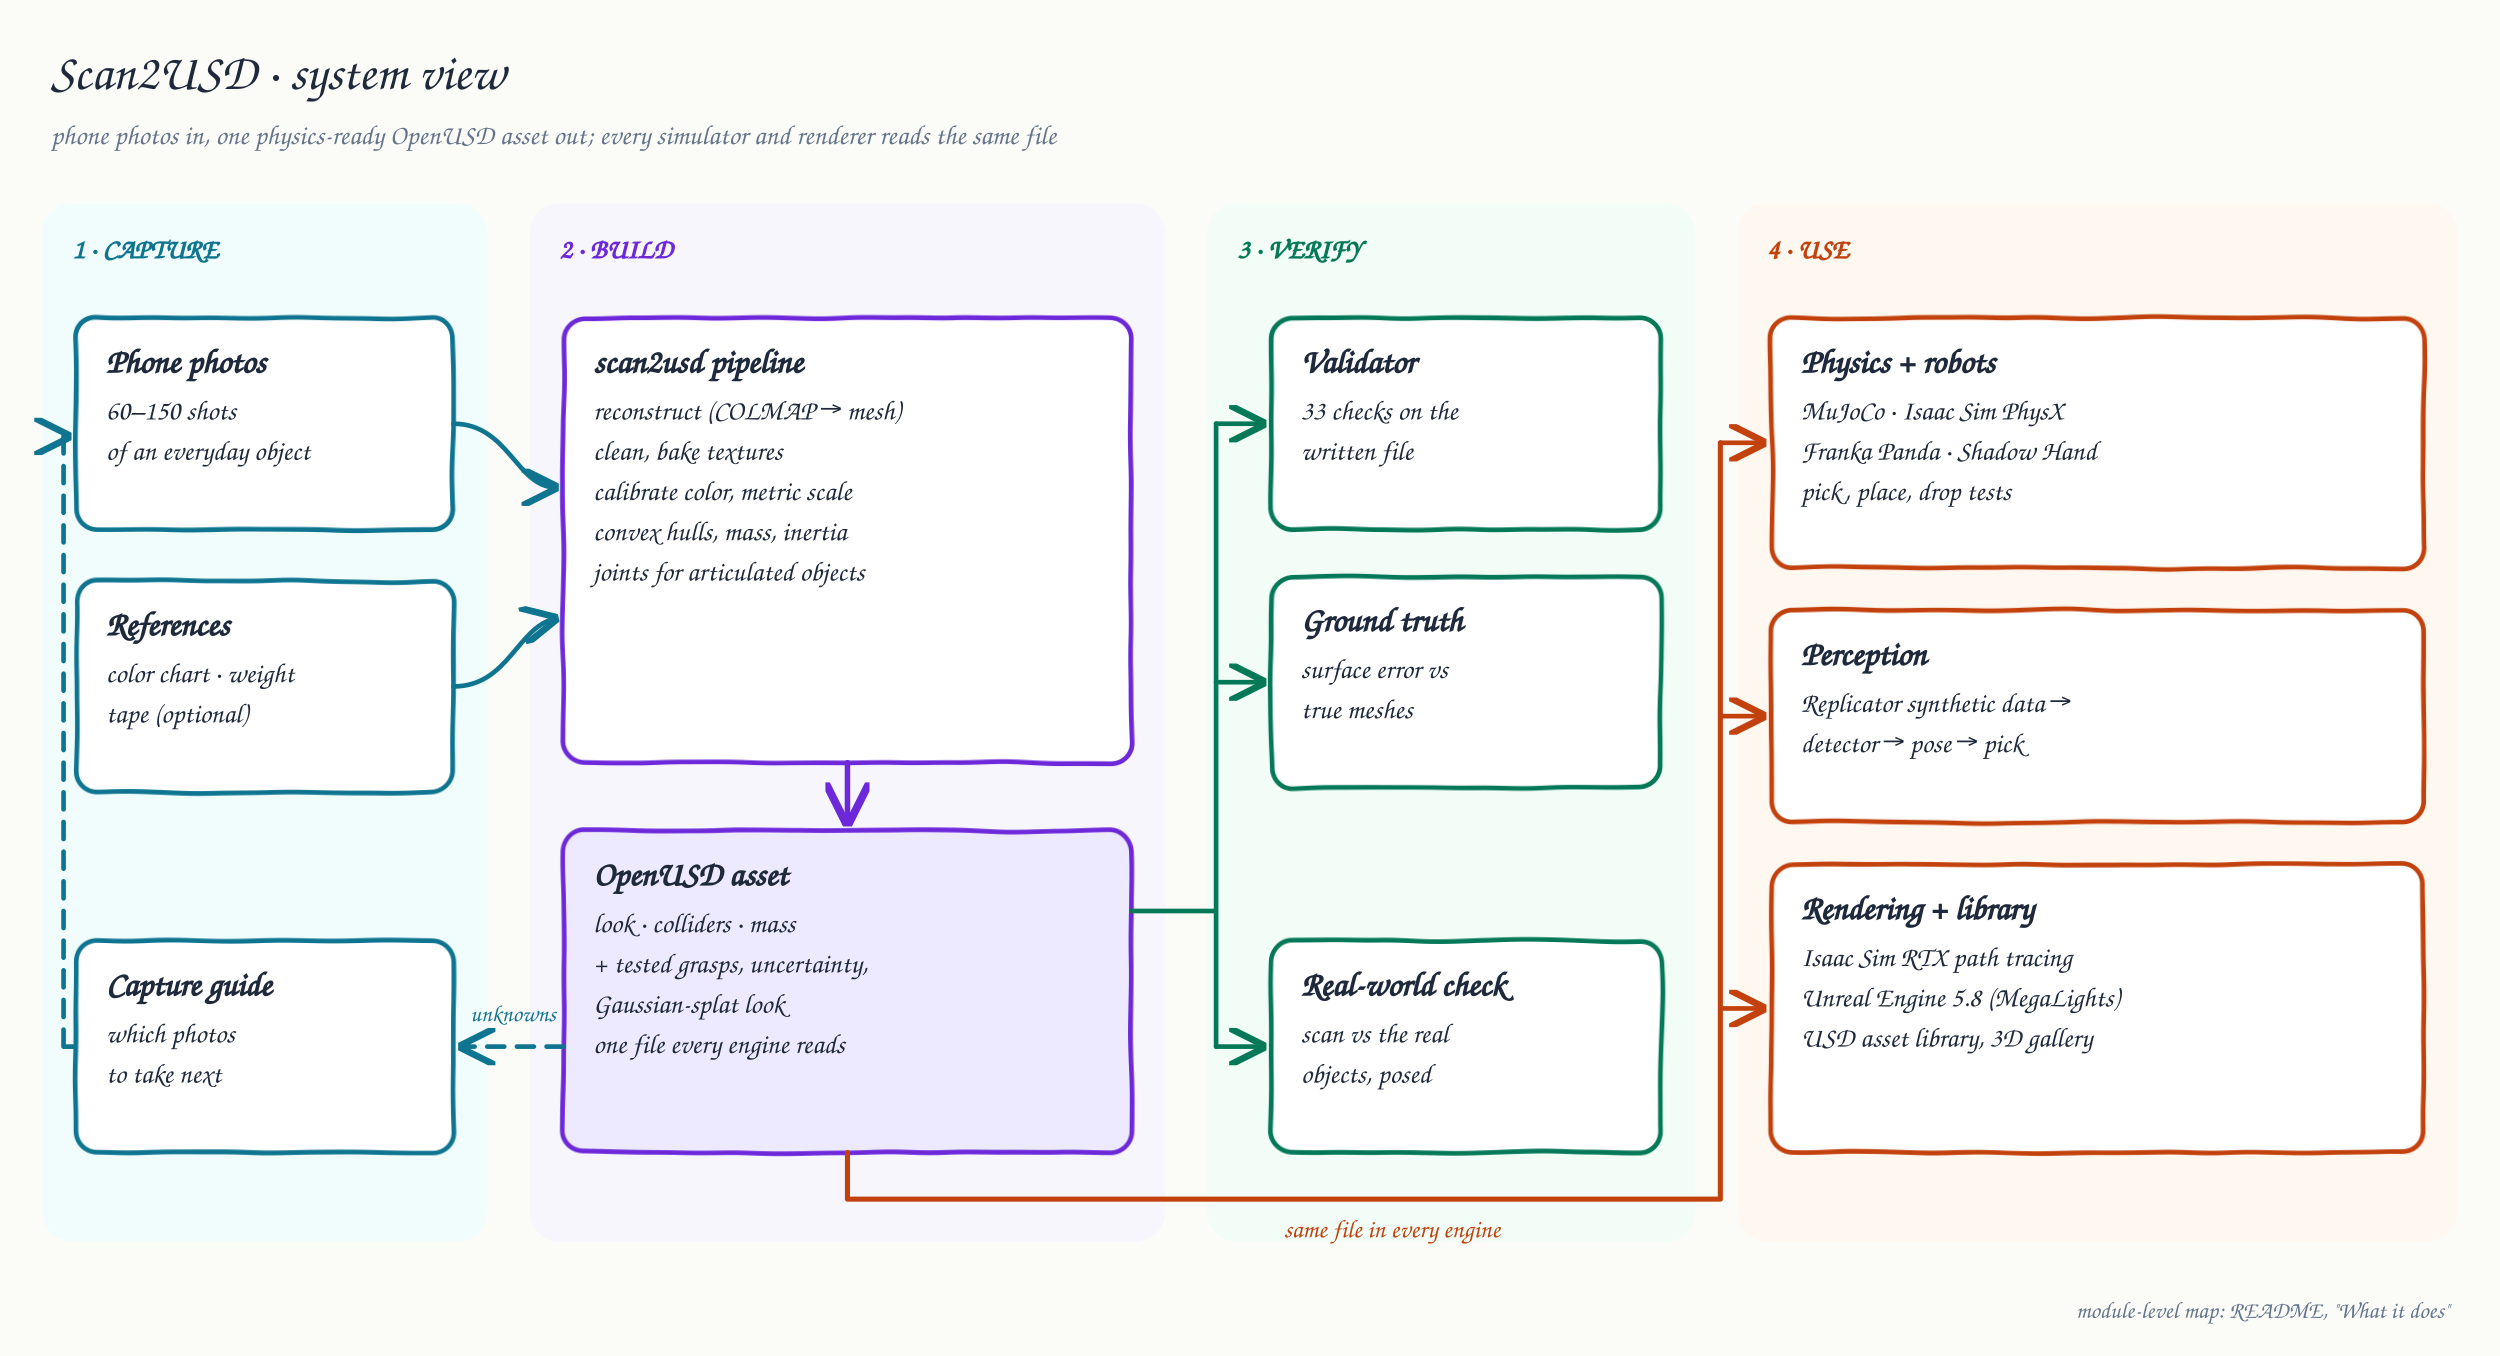
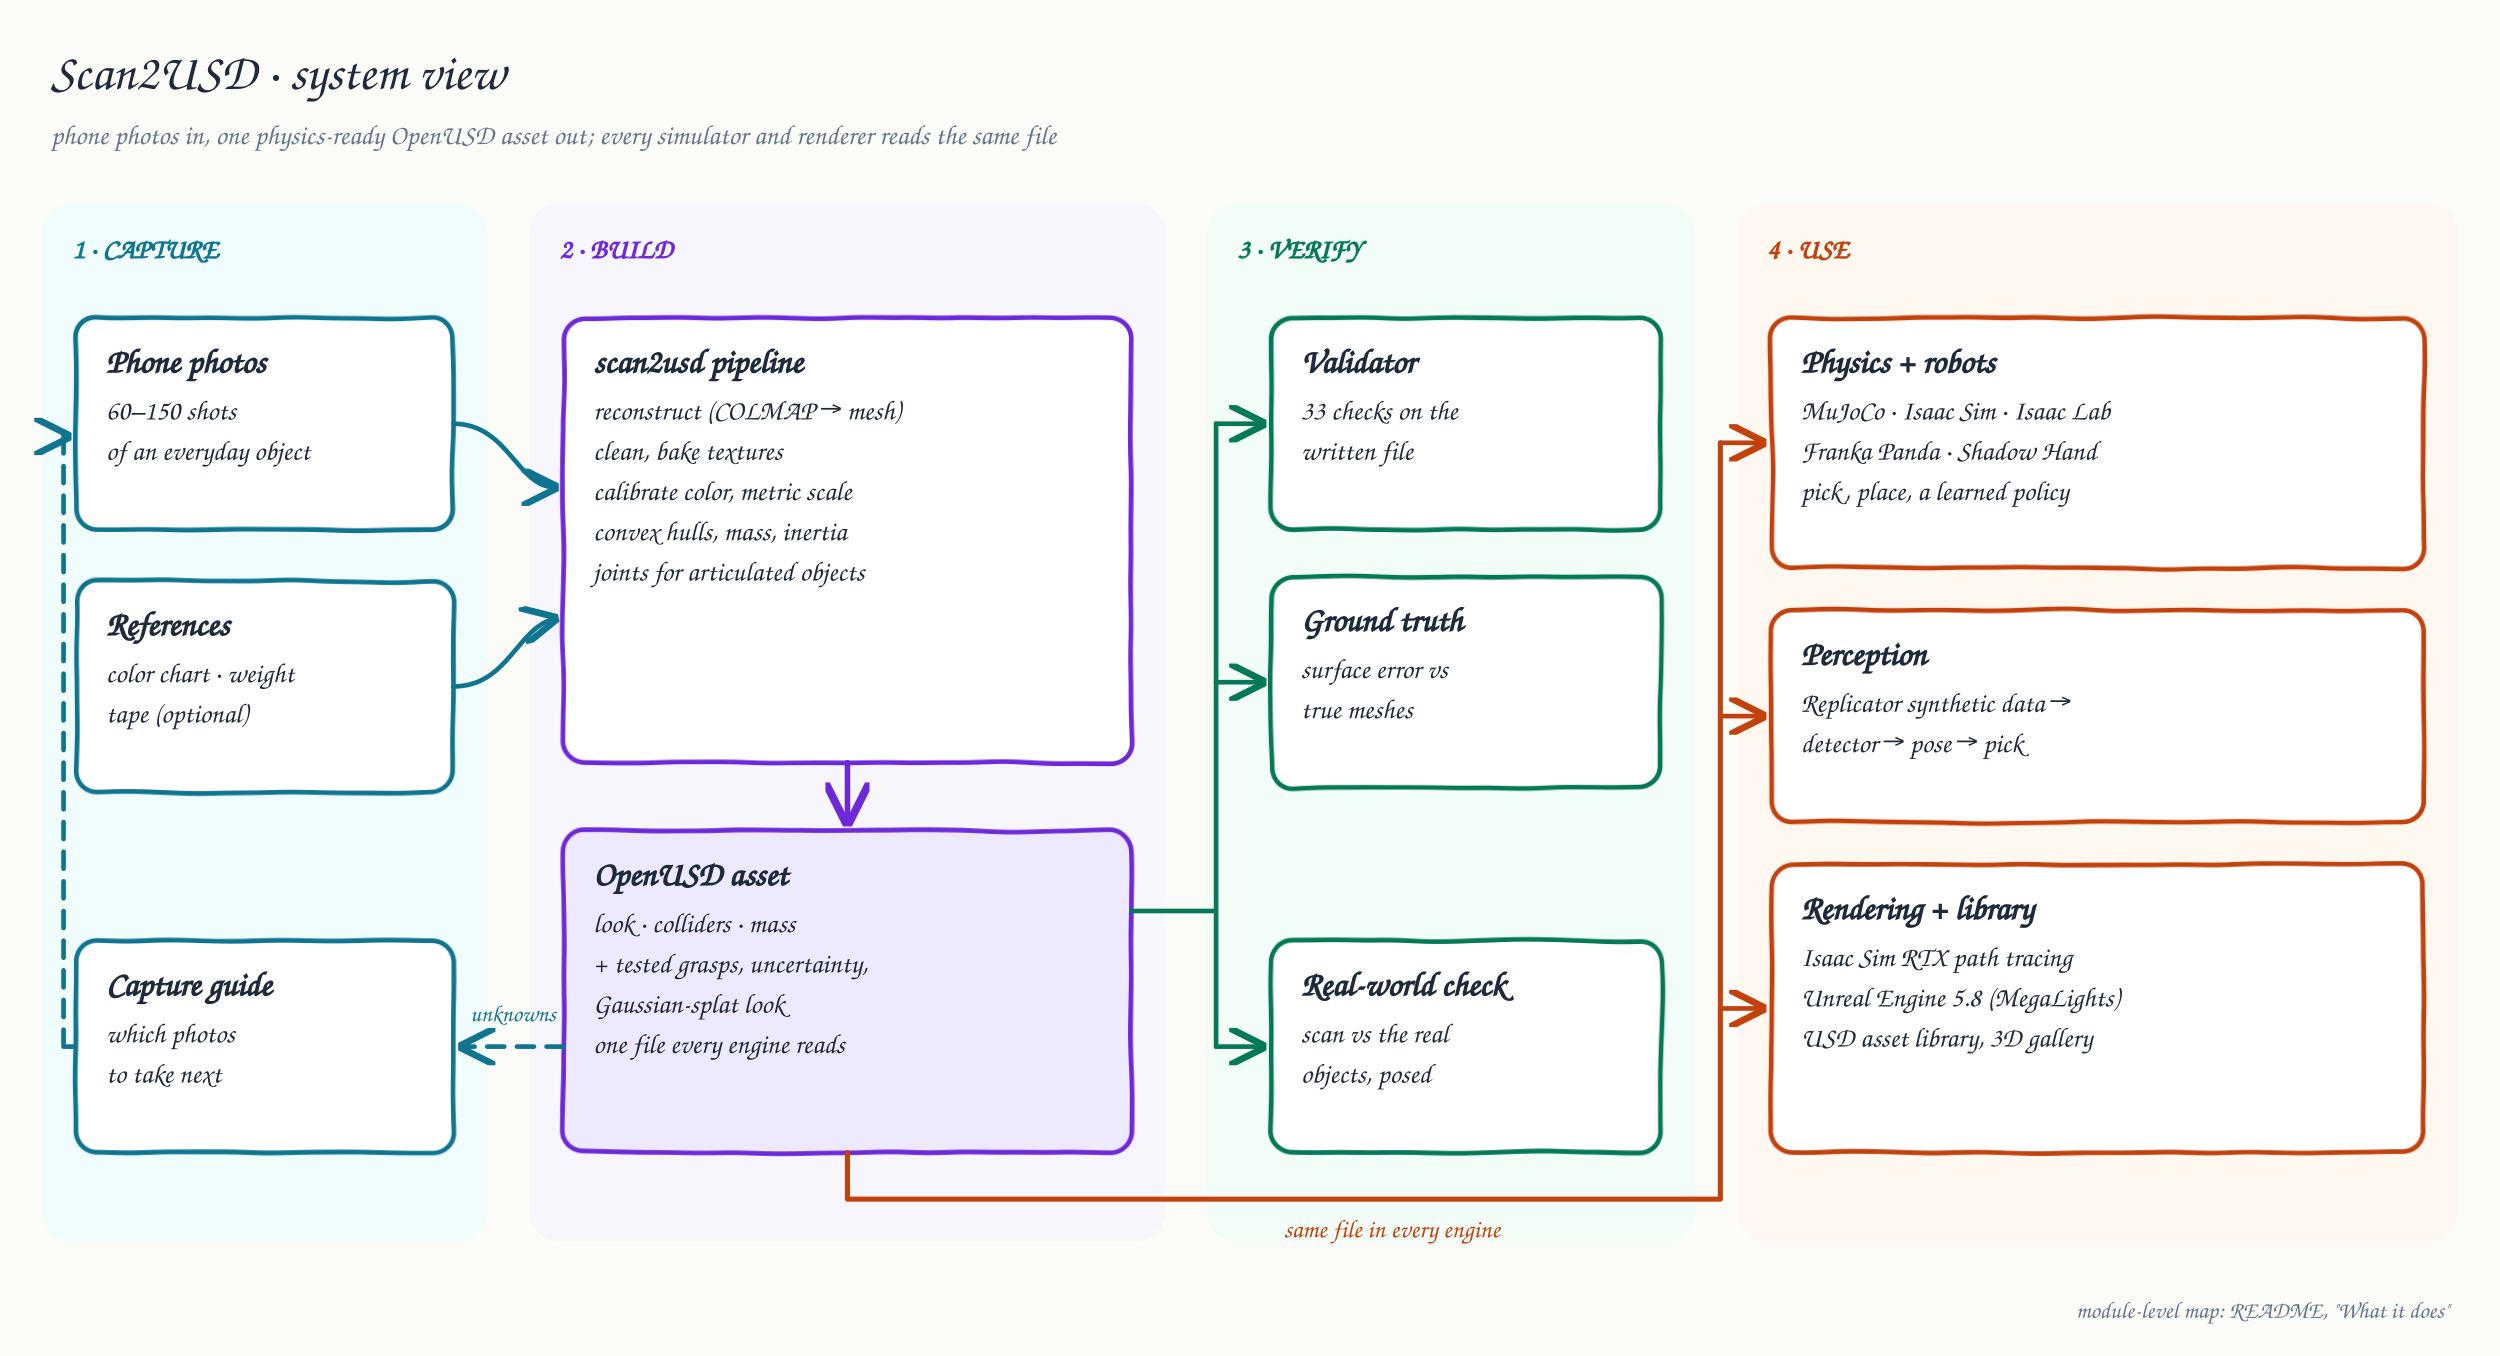
<svg xmlns="http://www.w3.org/2000/svg" viewBox="0 0 1180 640" font-family="'Segoe Print', 'Comic Sans MS', cursive" role="img" aria-label="Scan2USD system view">
  <defs>
    <filter id="arch_rough" x="-5%" y="-5%" width="110%" height="110%">
      <feTurbulence type="fractalNoise" baseFrequency="0.02" numOctaves="2" seed="3" />
      <feDisplacementMap in="SourceGraphic" scale="2.5" />
    </filter>
    <marker id="arch_a_cap" viewBox="0 0 10 10" refX="9" refY="5" markerWidth="8" markerHeight="8" orient="auto-start-reverse">
      <path d="M0,0 L10,5 L0,10" fill="none" stroke="#0e7490" stroke-width="1.8" />
    </marker>
    <marker id="arch_a_bld" viewBox="0 0 10 10" refX="9" refY="5" markerWidth="8" markerHeight="8" orient="auto-start-reverse">
      <path d="M0,0 L10,5 L0,10" fill="none" stroke="#6d28d9" stroke-width="1.8" />
    </marker>
    <marker id="arch_a_ver" viewBox="0 0 10 10" refX="9" refY="5" markerWidth="8" markerHeight="8" orient="auto-start-reverse">
      <path d="M0,0 L10,5 L0,10" fill="none" stroke="#047857" stroke-width="1.8" />
    </marker>
    <marker id="arch_a_use" viewBox="0 0 10 10" refX="9" refY="5" markerWidth="8" markerHeight="8" orient="auto-start-reverse">
      <path d="M0,0 L10,5 L0,10" fill="none" stroke="#c2410c" stroke-width="1.8" />
    </marker>
    <marker id="arch_a_ink" viewBox="0 0 10 10" refX="9" refY="5" markerWidth="8" markerHeight="8" orient="auto-start-reverse">
      <path d="M0,0 L10,5 L0,10" fill="none" stroke="#1e293b" stroke-width="1.8" />
    </marker>
    <marker id="arch_a_soft" viewBox="0 0 10 10" refX="9" refY="5" markerWidth="8" markerHeight="8" orient="auto-start-reverse">
      <path d="M0,0 L10,5 L0,10" fill="none" stroke="#64748b" stroke-width="1.8" />
    </marker>
  </defs>
  <rect width="1180" height="640" fill="#fbfbf7" />
  <text x="24" y="42" font-size="24" fill="#1e293b">Scan2USD · system view</text>
  <text x="24" y="68" font-size="13" fill="#64748b">phone photos in, one physics-ready OpenUSD asset out; every simulator and renderer reads the same file</text>
  <rect x="20" y="96" width="210" height="490" rx="14" fill="#ecfeff" opacity="0.7" />
  <text x="34" y="122" font-size="13" fill="#0e7490" text-anchor="start" font-weight="bold">1 · CAPTURE</text>
  <rect x="250" y="96" width="300" height="490" rx="14" fill="#f5f3ff" opacity="0.7" />
  <text x="264" y="122" font-size="13" fill="#6d28d9" text-anchor="start" font-weight="bold">2 · BUILD</text>
  <rect x="570" y="96" width="230" height="490" rx="14" fill="#ecfdf5" opacity="0.7" />
  <text x="584" y="122" font-size="13" fill="#047857" text-anchor="start" font-weight="bold">3 · VERIFY</text>
  <rect x="820" y="96" width="340" height="490" rx="14" fill="#fff7ed" opacity="0.7" />
  <text x="834" y="122" font-size="13" fill="#c2410c" text-anchor="start" font-weight="bold">4 · USE</text>
  <g class="node" data-k="photos" data-stage="cap" tabindex="0">
    <rect x="36" y="150" width="178" height="100" rx="10" fill="#ffffff" stroke="#0e7490" stroke-width="2.2" filter="url(#arch_rough)" />
    <text x="50" y="176" font-size="16" fill="#1e293b" text-anchor="start" font-weight="bold">Phone photos</text>
    <text x="50" y="198" font-size="13" fill="#1e293b" text-anchor="start" font-weight="normal">60–150 shots</text>
    <text x="50" y="217" font-size="13" fill="#1e293b" text-anchor="start" font-weight="normal">of an everyday object</text>
  </g>
  <g class="node" data-k="refs" data-stage="cap" tabindex="0">
    <rect x="36" y="274" width="178" height="100" rx="10" fill="#ffffff" stroke="#0e7490" stroke-width="2.2" filter="url(#arch_rough)" />
    <text x="50" y="300" font-size="16" fill="#1e293b" text-anchor="start" font-weight="bold">References</text>
    <text x="50" y="322" font-size="13" fill="#1e293b" text-anchor="start" font-weight="normal">color chart · weight</text>
    <text x="50" y="341" font-size="13" fill="#1e293b" text-anchor="start" font-weight="normal">tape (optional)</text>
  </g>
  <g class="node" data-k="guide" data-stage="cap" tabindex="0">
    <rect x="36" y="444" width="178" height="100" rx="10" fill="#ffffff" stroke="#0e7490" stroke-width="2.2" filter="url(#arch_rough)" />
    <text x="50" y="470" font-size="16" fill="#1e293b" text-anchor="start" font-weight="bold">Capture guide</text>
    <text x="50" y="492" font-size="13" fill="#1e293b" text-anchor="start" font-weight="normal">which photos</text>
    <text x="50" y="511" font-size="13" fill="#1e293b" text-anchor="start" font-weight="normal">to take next</text>
  </g>
  <g class="node" data-k="pipeline" data-stage="bld" tabindex="0">
    <rect x="266" y="150" width="268" height="210" rx="10" fill="#ffffff" stroke="#6d28d9" stroke-width="2.2" filter="url(#arch_rough)" />
    <text x="280" y="176" font-size="16" fill="#1e293b" text-anchor="start" font-weight="bold">scan2usd pipeline</text>
    <text x="280" y="198" font-size="13" fill="#1e293b" text-anchor="start" font-weight="normal">reconstruct (COLMAP → mesh)</text>
    <text x="280" y="217" font-size="13" fill="#1e293b" text-anchor="start" font-weight="normal">clean, bake textures</text>
    <text x="280" y="236" font-size="13" fill="#1e293b" text-anchor="start" font-weight="normal">calibrate color, metric scale</text>
    <text x="280" y="255" font-size="13" fill="#1e293b" text-anchor="start" font-weight="normal">convex hulls, mass, inertia</text>
    <text x="280" y="274" font-size="13" fill="#1e293b" text-anchor="start" font-weight="normal">joints for articulated objects</text>
  </g>
  <g class="node" data-k="asset" data-stage="bld" tabindex="0">
    <rect x="266" y="392" width="268" height="152" rx="10" fill="#ede9fe" stroke="#6d28d9" stroke-width="2.2" filter="url(#arch_rough)" />
    <text x="280" y="418" font-size="16" fill="#1e293b" text-anchor="start" font-weight="bold">OpenUSD asset</text>
    <text x="280" y="440" font-size="13" fill="#1e293b" text-anchor="start" font-weight="normal">look · colliders · mass</text>
    <text x="280" y="459" font-size="13" fill="#1e293b" text-anchor="start" font-weight="normal">+ tested grasps, uncertainty,</text>
    <text x="280" y="478" font-size="13" fill="#1e293b" text-anchor="start" font-weight="normal">   Gaussian-splat look</text>
    <text x="280" y="497" font-size="13" fill="#1e293b" text-anchor="start" font-weight="normal">one file every engine reads</text>
  </g>
  <g class="node" data-k="validator" data-stage="ver" tabindex="0">
    <rect x="600" y="150" width="184" height="100" rx="10" fill="#ffffff" stroke="#047857" stroke-width="2.2" filter="url(#arch_rough)" />
    <text x="614" y="176" font-size="16" fill="#1e293b" text-anchor="start" font-weight="bold">Validator</text>
    <text x="614" y="198" font-size="13" fill="#1e293b" text-anchor="start" font-weight="normal">33 checks on the</text>
    <text x="614" y="217" font-size="13" fill="#1e293b" text-anchor="start" font-weight="normal">written file</text>
  </g>
  <g class="node" data-k="truth" data-stage="ver" tabindex="0">
    <rect x="600" y="272" width="184" height="100" rx="10" fill="#ffffff" stroke="#047857" stroke-width="2.2" filter="url(#arch_rough)" />
    <text x="614" y="298" font-size="16" fill="#1e293b" text-anchor="start" font-weight="bold">Ground truth</text>
    <text x="614" y="320" font-size="13" fill="#1e293b" text-anchor="start" font-weight="normal">surface error vs</text>
    <text x="614" y="339" font-size="13" fill="#1e293b" text-anchor="start" font-weight="normal">true meshes</text>
  </g>
  <g class="node" data-k="realcheck" data-stage="ver" tabindex="0">
    <rect x="600" y="444" width="184" height="100" rx="10" fill="#ffffff" stroke="#047857" stroke-width="2.2" filter="url(#arch_rough)" />
    <text x="614" y="470" font-size="16" fill="#1e293b" text-anchor="start" font-weight="bold">Real-world check</text>
    <text x="614" y="492" font-size="13" fill="#1e293b" text-anchor="start" font-weight="normal">scan vs the real</text>
    <text x="614" y="511" font-size="13" fill="#1e293b" text-anchor="start" font-weight="normal">objects, posed</text>
  </g>
  <g class="node" data-k="physics" data-stage="use" tabindex="0">
    <rect x="836" y="150" width="308" height="118" rx="10" fill="#ffffff" stroke="#c2410c" stroke-width="2.2" filter="url(#arch_rough)" />
    <text x="850" y="176" font-size="16" fill="#1e293b" text-anchor="start" font-weight="bold">Physics + robots</text>
-     <text x="850" y="198" font-size="13" fill="#1e293b" text-anchor="start" font-weight="normal">MuJoCo · Isaac Sim PhysX</text>
+     <text x="850" y="198" font-size="13" fill="#1e293b" text-anchor="start" font-weight="normal">MuJoCo · Isaac Sim · Isaac Lab</text>
    <text x="850" y="217" font-size="13" fill="#1e293b" text-anchor="start" font-weight="normal">Franka Panda · Shadow Hand</text>
-     <text x="850" y="236" font-size="13" fill="#1e293b" text-anchor="start" font-weight="normal">pick, place, drop tests</text>
+     <text x="850" y="236" font-size="13" fill="#1e293b" text-anchor="start" font-weight="normal">pick, place, a learned policy</text>
  </g>
  <g class="node" data-k="perception" data-stage="use" tabindex="0">
    <rect x="836" y="288" width="308" height="100" rx="10" fill="#ffffff" stroke="#c2410c" stroke-width="2.2" filter="url(#arch_rough)" />
    <text x="850" y="314" font-size="16" fill="#1e293b" text-anchor="start" font-weight="bold">Perception</text>
    <text x="850" y="336" font-size="13" fill="#1e293b" text-anchor="start" font-weight="normal">Replicator synthetic data →</text>
    <text x="850" y="355" font-size="13" fill="#1e293b" text-anchor="start" font-weight="normal">detector → pose → pick</text>
  </g>
  <g class="node" data-k="render" data-stage="use" tabindex="0">
    <rect x="836" y="408" width="308" height="136" rx="10" fill="#ffffff" stroke="#c2410c" stroke-width="2.2" filter="url(#arch_rough)" />
    <text x="850" y="434" font-size="16" fill="#1e293b" text-anchor="start" font-weight="bold">Rendering + library</text>
    <text x="850" y="456" font-size="13" fill="#1e293b" text-anchor="start" font-weight="normal">Isaac Sim RTX path tracing</text>
    <text x="850" y="475" font-size="13" fill="#1e293b" text-anchor="start" font-weight="normal">Unreal Engine 5.8 (MegaLights)</text>
    <text x="850" y="494" font-size="13" fill="#1e293b" text-anchor="start" font-weight="normal">USD asset library, 3D gallery</text>
  </g>
  <path d="M214,200 C240,200 244,230 262,230" fill="none" stroke="#0e7490" stroke-width="2.2" stroke-linecap="round" marker-end="url(#arch_a_cap)" />
  <path d="M214,324 C240,324 244,296 262,292" fill="none" stroke="#0e7490" stroke-width="2.2" stroke-linecap="round" marker-end="url(#arch_a_cap)" />
  <path d="M400,360 L400,388" fill="none" stroke="#6d28d9" stroke-width="2.6" stroke-linecap="round" marker-end="url(#arch_a_bld)" />
  <path d="M534,430 L574,430 M574,200 L574,494" fill="none" stroke="#047857" stroke-width="2.2" stroke-linecap="round" />
  <path d="M574,200 L596,200" fill="none" stroke="#047857" stroke-width="2.2" stroke-linecap="round" marker-end="url(#arch_a_ver)" />
  <path d="M574,322 L596,322" fill="none" stroke="#047857" stroke-width="2.2" stroke-linecap="round" marker-end="url(#arch_a_ver)" />
  <path d="M574,494 L596,494" fill="none" stroke="#047857" stroke-width="2.2" stroke-linecap="round" marker-end="url(#arch_a_ver)" />
  <path d="M400,544 L400,566 L812,566 L812,209" fill="none" stroke="#c2410c" stroke-width="2.4" stroke-linecap="round" stroke-linejoin="round" />
  <path d="M812,209 L832,209" fill="none" stroke="#c2410c" stroke-width="2.2" stroke-linecap="round" marker-end="url(#arch_a_use)" />
  <path d="M812,338 L832,338" fill="none" stroke="#c2410c" stroke-width="2.2" stroke-linecap="round" marker-end="url(#arch_a_use)" />
  <path d="M812,476 L832,476" fill="none" stroke="#c2410c" stroke-width="2.2" stroke-linecap="round" marker-end="url(#arch_a_use)" />
  <text x="606" y="584" font-size="12" fill="#c2410c" text-anchor="start" font-weight="normal">same file in every engine</text>
  <path d="M266,494 L218,494" fill="none" stroke="#0e7490" stroke-width="2.2" stroke-linecap="round" stroke-dasharray="8 6" marker-end="url(#arch_a_cap)" />
  <path d="M30,494 L30,206 L32,206" fill="none" stroke="#0e7490" stroke-width="2.2" stroke-linecap="round" stroke-dasharray="8 6" marker-end="url(#arch_a_cap)" />
  <path d="M36,494 L30,494" fill="none" stroke="#0e7490" stroke-width="2.2" stroke-dasharray="8 6" />
  <text x="222" y="482" font-size="11" fill="#0e7490" text-anchor="start" font-weight="normal">unknowns</text>
  <text x="1156" y="622" font-size="11" fill="#64748b" text-anchor="end">module-level map: README, "What it does"</text>
</svg>
